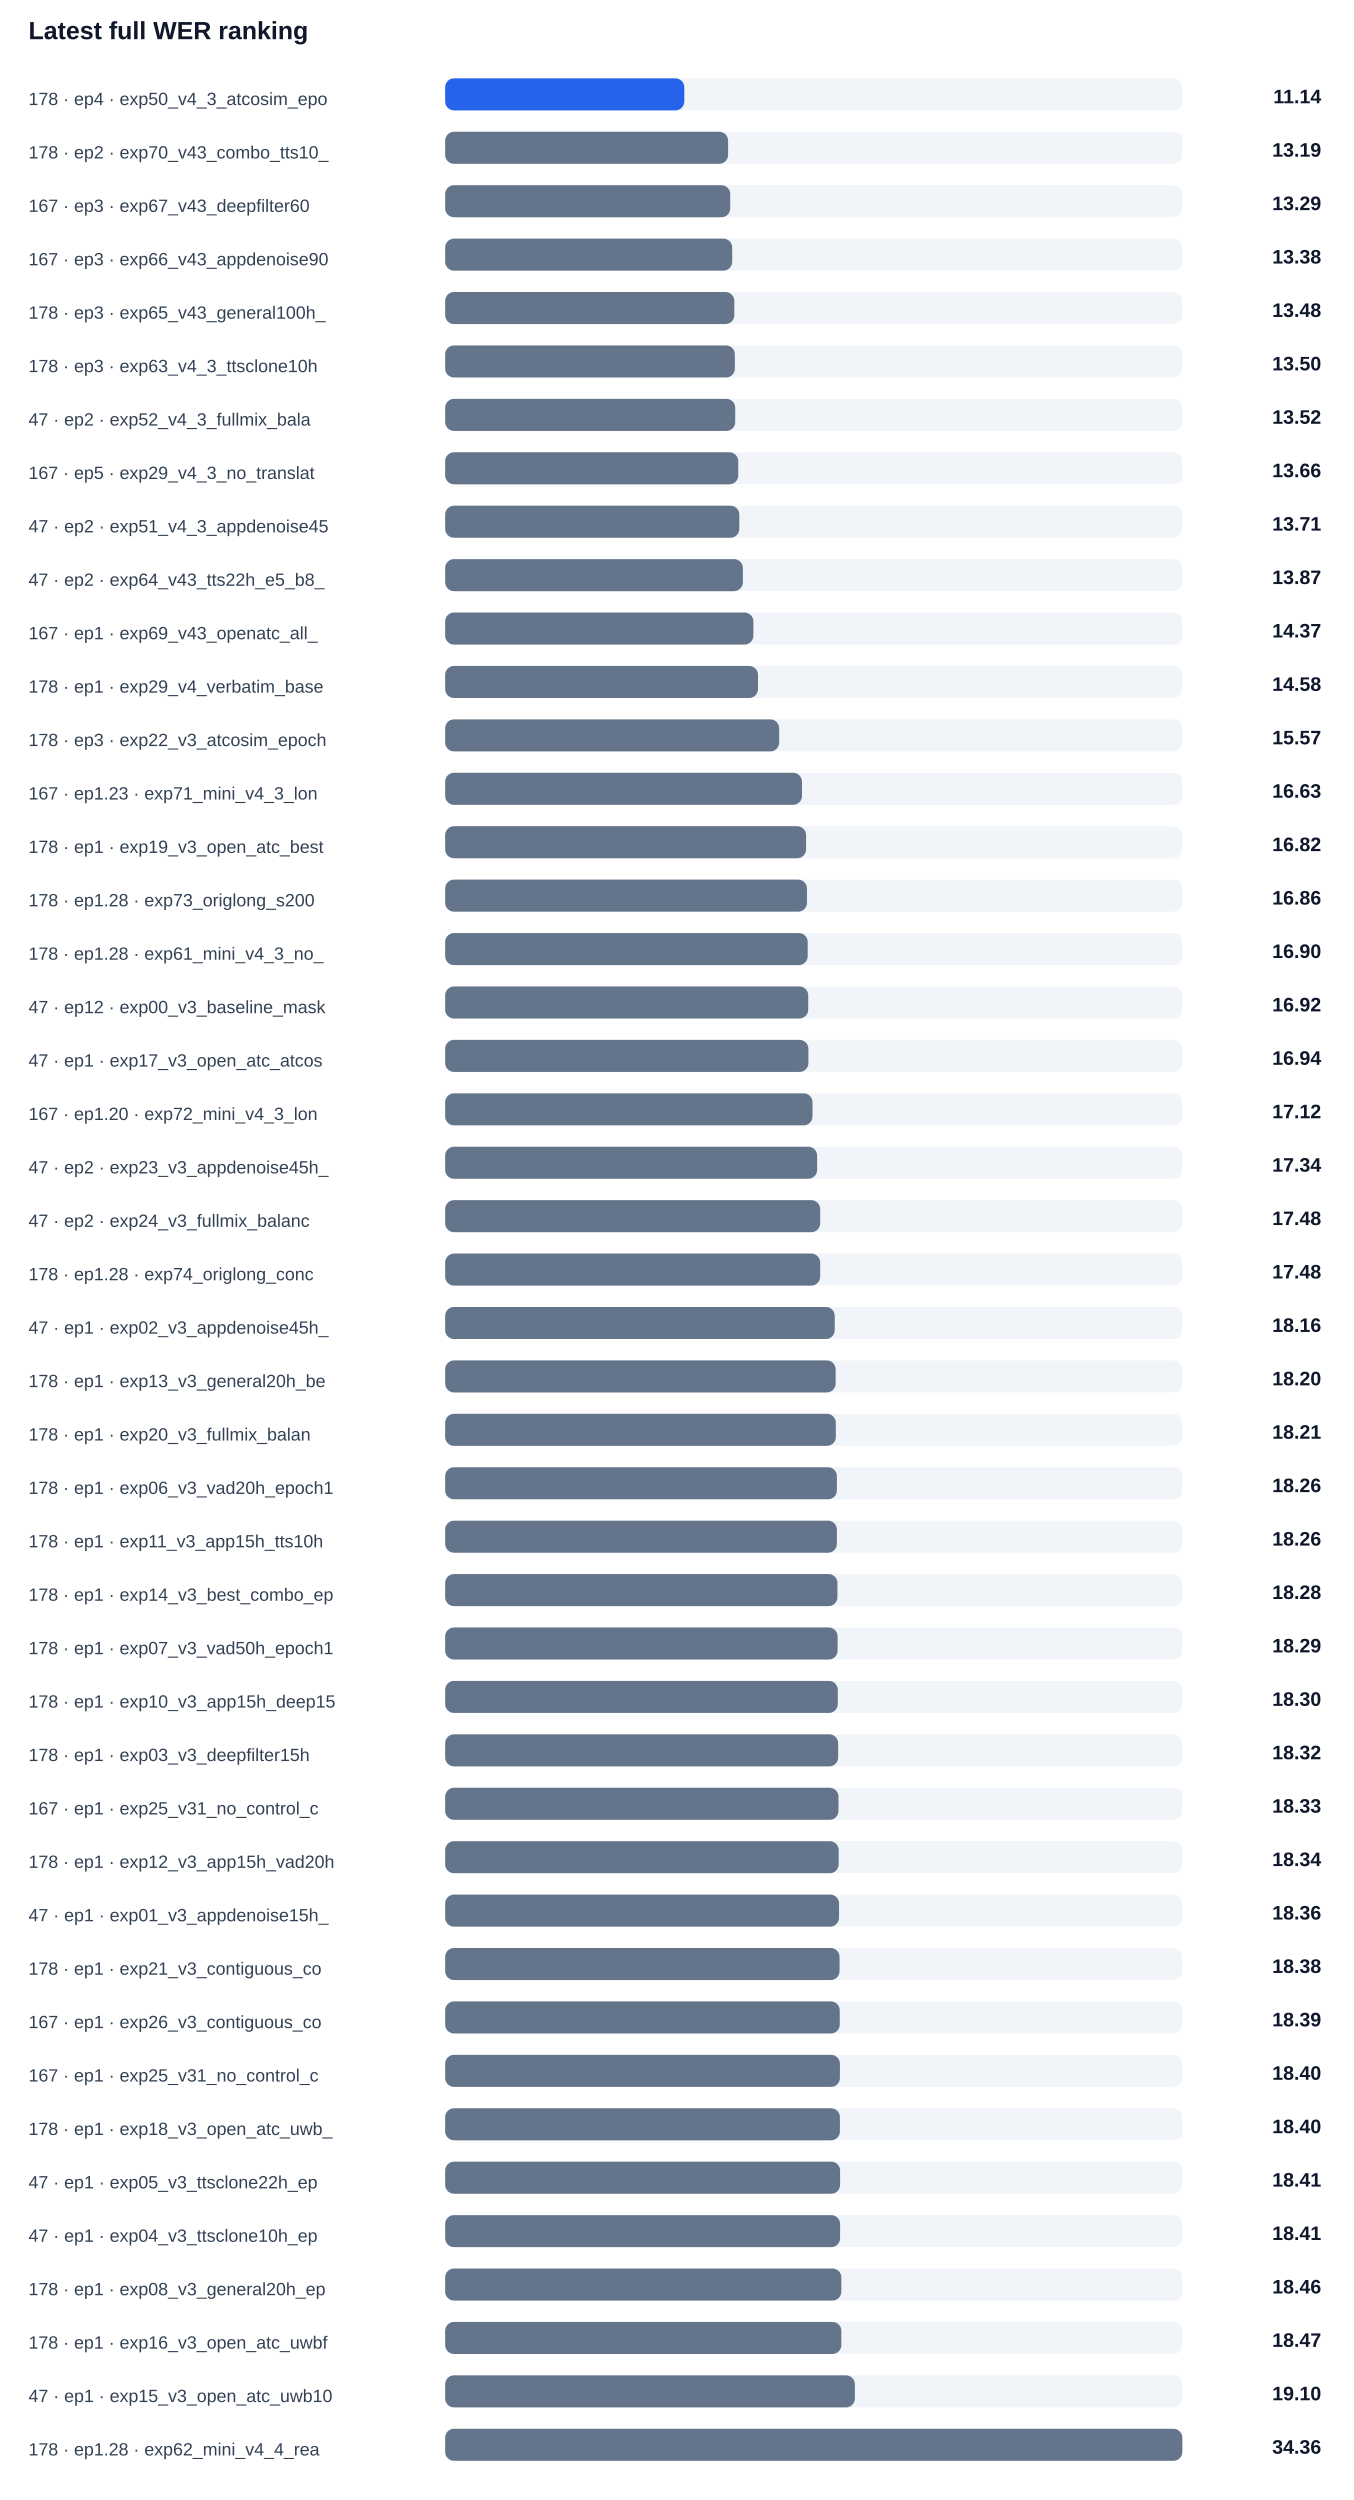
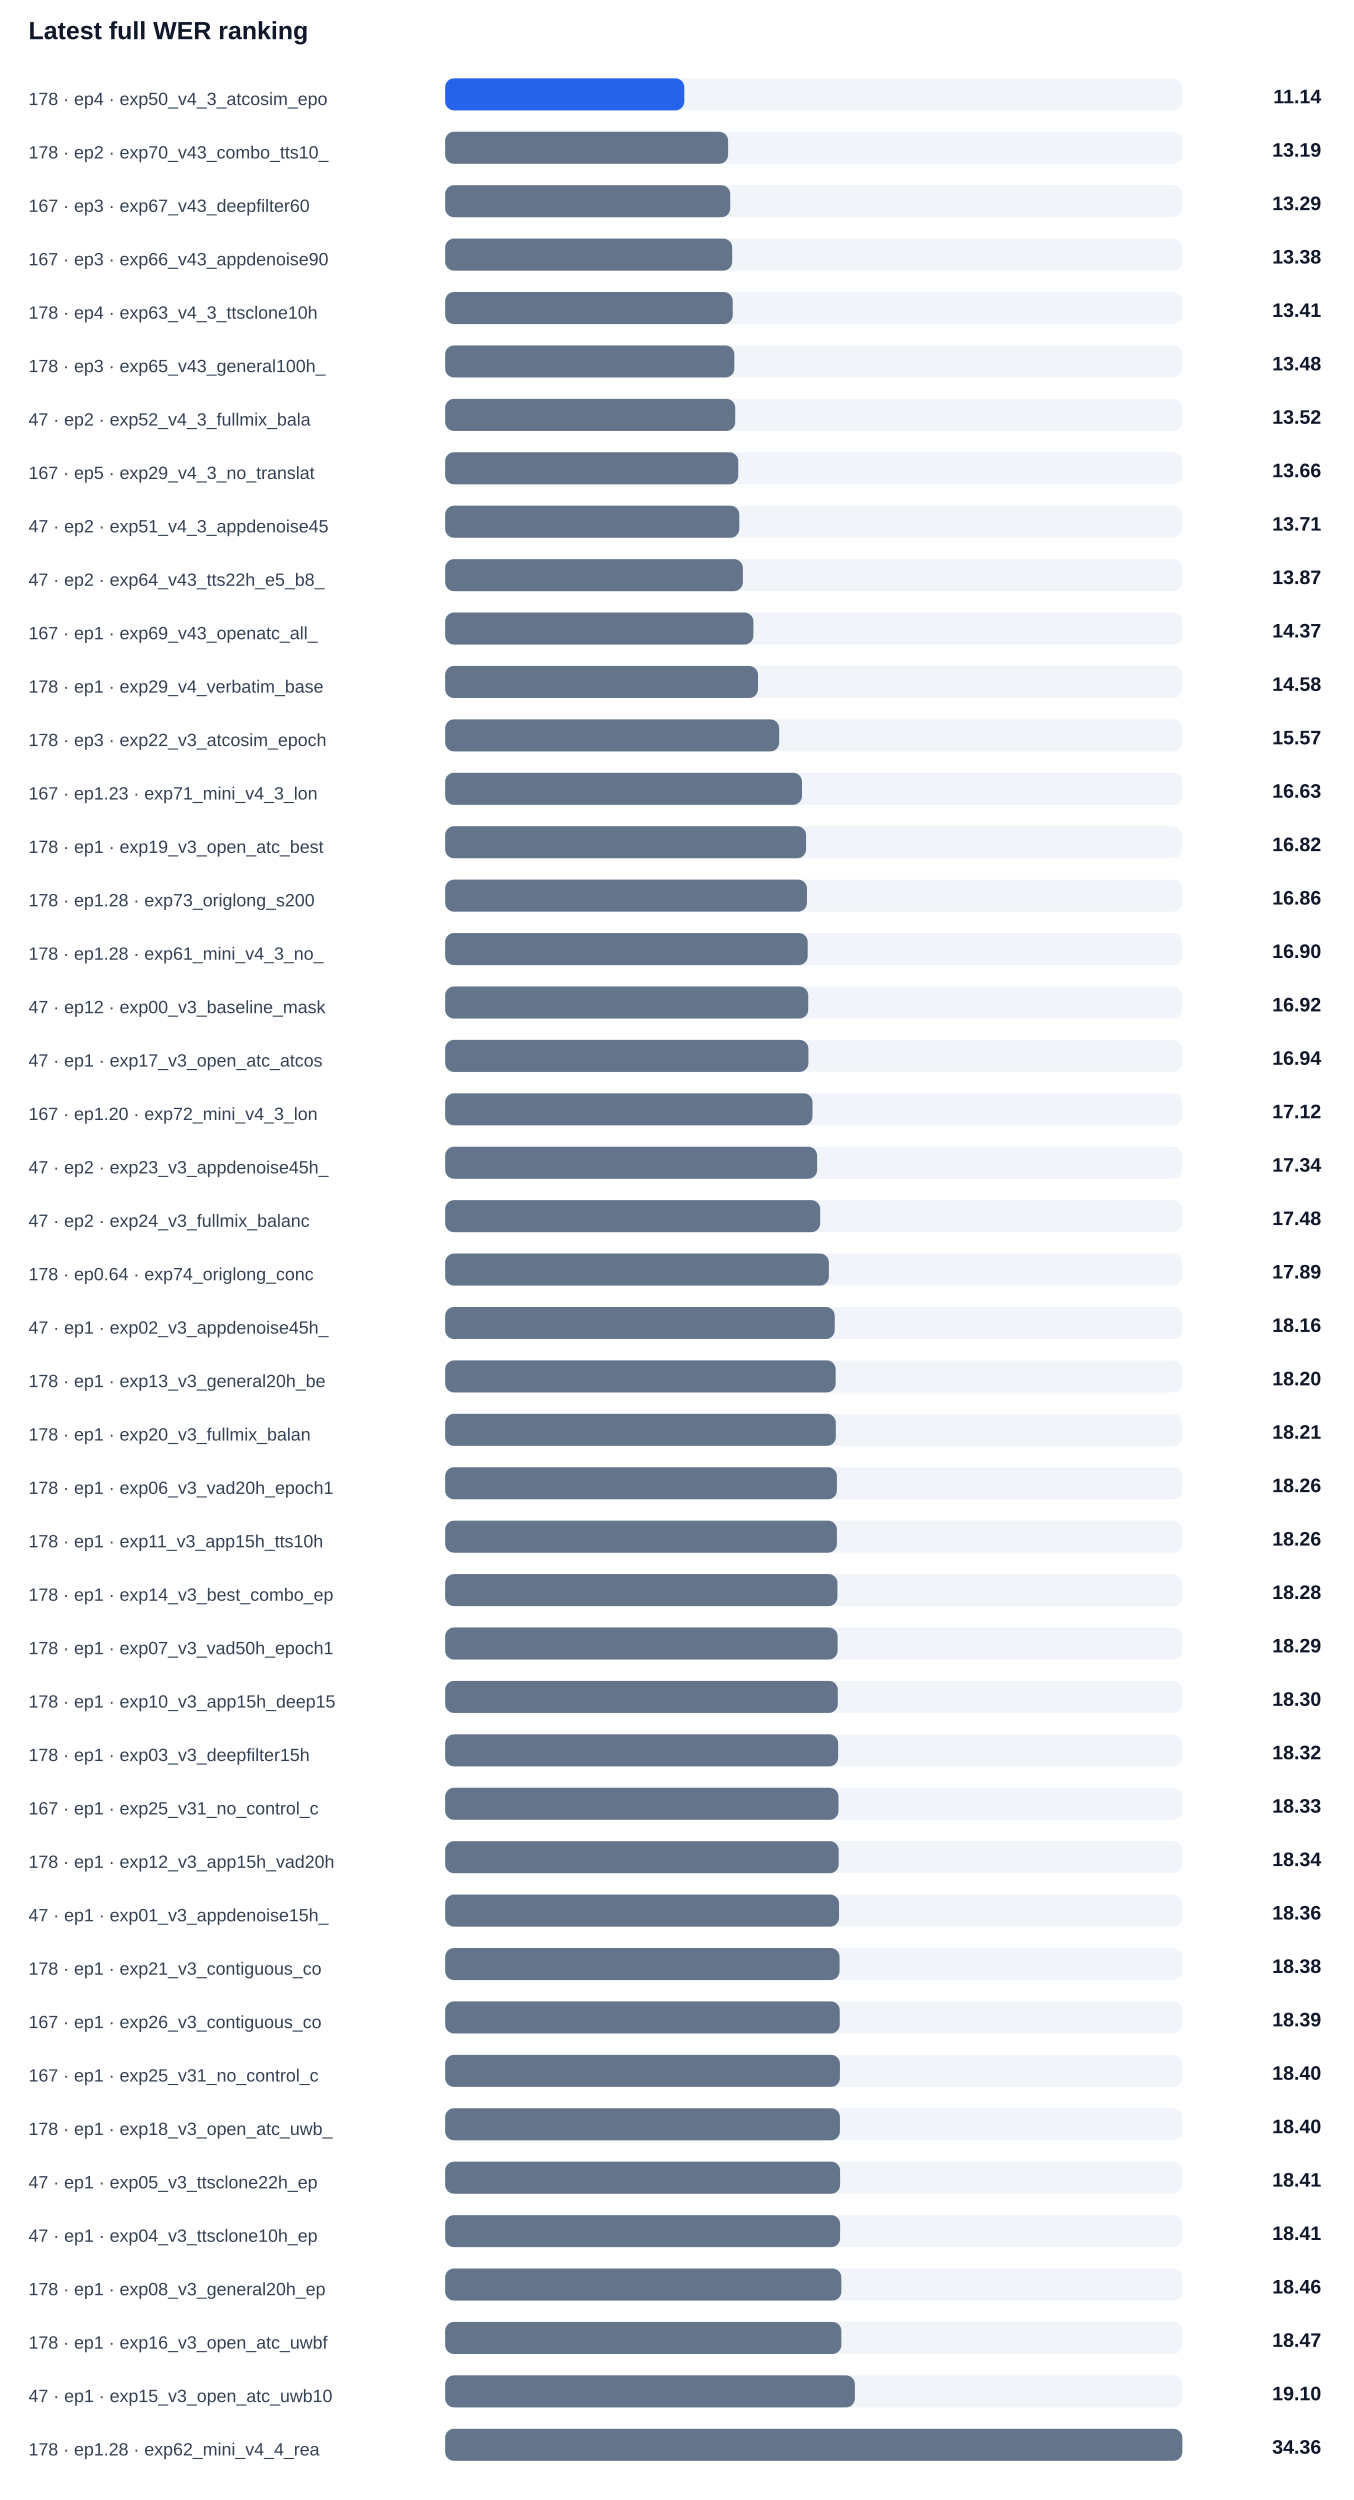
<svg xmlns="http://www.w3.org/2000/svg" width="100%" viewBox="0 0 760 1404" style="max-width:760px;background:#ffffff;border:1px solid #e5e7eb;border-radius:10px;">
  <text x="16.0" y="22.0" font-size="14" fill="#0f172a" text-anchor="start" font-family="Arial, sans-serif" font-weight="700">Latest full WER ranking</text>
  <text x="16.0" y="59.0" font-size="10" fill="#334155" text-anchor="start" font-family="Arial, sans-serif" font-weight="400">178 · ep4 · exp50_v4_3_atcosim_epo</text>
  <rect x="250" y="44" width="414" height="18" rx="5" fill="#f1f5f9" />
  <rect x="250" y="44" width="134.3" height="18" rx="5" fill="#2563eb" />
  <text x="742.0" y="58.0" font-size="11" fill="#0f172a" text-anchor="end" font-family="Arial, sans-serif" font-weight="700">11.14</text>
  <text x="16.0" y="89.0" font-size="10" fill="#334155" text-anchor="start" font-family="Arial, sans-serif" font-weight="400">178 · ep2 · exp70_v43_combo_tts10_</text>
  <rect x="250" y="74" width="414" height="18" rx="5" fill="#f1f5f9" />
  <rect x="250" y="74" width="158.9" height="18" rx="5" fill="#64748b" />
  <text x="742.0" y="88.0" font-size="11" fill="#0f172a" text-anchor="end" font-family="Arial, sans-serif" font-weight="700">13.19</text>
  <text x="16.0" y="119.0" font-size="10" fill="#334155" text-anchor="start" font-family="Arial, sans-serif" font-weight="400">167 · ep3 · exp67_v43_deepfilter60</text>
  <rect x="250" y="104" width="414" height="18" rx="5" fill="#f1f5f9" />
  <rect x="250" y="104" width="160.1" height="18" rx="5" fill="#64748b" />
  <text x="742.0" y="118.0" font-size="11" fill="#0f172a" text-anchor="end" font-family="Arial, sans-serif" font-weight="700">13.29</text>
  <text x="16.0" y="149.0" font-size="10" fill="#334155" text-anchor="start" font-family="Arial, sans-serif" font-weight="400">167 · ep3 · exp66_v43_appdenoise90</text>
  <rect x="250" y="134" width="414" height="18" rx="5" fill="#f1f5f9" />
  <rect x="250" y="134" width="161.2" height="18" rx="5" fill="#64748b" />
  <text x="742.0" y="148.0" font-size="11" fill="#0f172a" text-anchor="end" font-family="Arial, sans-serif" font-weight="700">13.38</text>
-   <text x="16.0" y="179.0" font-size="10" fill="#334155" text-anchor="start" font-family="Arial, sans-serif" font-weight="400">178 · ep3 · exp65_v43_general100h_</text>
+   <text x="16.0" y="179.0" font-size="10" fill="#334155" text-anchor="start" font-family="Arial, sans-serif" font-weight="400">178 · ep4 · exp63_v4_3_ttsclone10h</text>
  <rect x="250" y="164" width="414" height="18" rx="5" fill="#f1f5f9" />
-   <rect x="250" y="164" width="162.4" height="18" rx="5" fill="#64748b" />
-   <text x="742.0" y="178.0" font-size="11" fill="#0f172a" text-anchor="end" font-family="Arial, sans-serif" font-weight="700">13.48</text>
-   <text x="16.0" y="209.0" font-size="10" fill="#334155" text-anchor="start" font-family="Arial, sans-serif" font-weight="400">178 · ep3 · exp63_v4_3_ttsclone10h</text>
+   <rect x="250" y="164" width="161.5" height="18" rx="5" fill="#64748b" />
+   <text x="742.0" y="178.0" font-size="11" fill="#0f172a" text-anchor="end" font-family="Arial, sans-serif" font-weight="700">13.41</text>
+   <text x="16.0" y="209.0" font-size="10" fill="#334155" text-anchor="start" font-family="Arial, sans-serif" font-weight="400">178 · ep3 · exp65_v43_general100h_</text>
  <rect x="250" y="194" width="414" height="18" rx="5" fill="#f1f5f9" />
-   <rect x="250" y="194" width="162.7" height="18" rx="5" fill="#64748b" />
-   <text x="742.0" y="208.0" font-size="11" fill="#0f172a" text-anchor="end" font-family="Arial, sans-serif" font-weight="700">13.50</text>
+   <rect x="250" y="194" width="162.4" height="18" rx="5" fill="#64748b" />
+   <text x="742.0" y="208.0" font-size="11" fill="#0f172a" text-anchor="end" font-family="Arial, sans-serif" font-weight="700">13.48</text>
  <text x="16.0" y="239.0" font-size="10" fill="#334155" text-anchor="start" font-family="Arial, sans-serif" font-weight="400">47 · ep2 · exp52_v4_3_fullmix_bala</text>
  <rect x="250" y="224" width="414" height="18" rx="5" fill="#f1f5f9" />
  <rect x="250" y="224" width="162.9" height="18" rx="5" fill="#64748b" />
  <text x="742.0" y="238.0" font-size="11" fill="#0f172a" text-anchor="end" font-family="Arial, sans-serif" font-weight="700">13.52</text>
  <text x="16.0" y="269.0" font-size="10" fill="#334155" text-anchor="start" font-family="Arial, sans-serif" font-weight="400">167 · ep5 · exp29_v4_3_no_translat</text>
  <rect x="250" y="254" width="414" height="18" rx="5" fill="#f1f5f9" />
  <rect x="250" y="254" width="164.6" height="18" rx="5" fill="#64748b" />
  <text x="742.0" y="268.0" font-size="11" fill="#0f172a" text-anchor="end" font-family="Arial, sans-serif" font-weight="700">13.66</text>
  <text x="16.0" y="299.0" font-size="10" fill="#334155" text-anchor="start" font-family="Arial, sans-serif" font-weight="400">47 · ep2 · exp51_v4_3_appdenoise45</text>
  <rect x="250" y="284" width="414" height="18" rx="5" fill="#f1f5f9" />
  <rect x="250" y="284" width="165.2" height="18" rx="5" fill="#64748b" />
  <text x="742.0" y="298.0" font-size="11" fill="#0f172a" text-anchor="end" font-family="Arial, sans-serif" font-weight="700">13.71</text>
  <text x="16.0" y="329.0" font-size="10" fill="#334155" text-anchor="start" font-family="Arial, sans-serif" font-weight="400">47 · ep2 · exp64_v43_tts22h_e5_b8_</text>
  <rect x="250" y="314" width="414" height="18" rx="5" fill="#f1f5f9" />
  <rect x="250" y="314" width="167.2" height="18" rx="5" fill="#64748b" />
  <text x="742.0" y="328.0" font-size="11" fill="#0f172a" text-anchor="end" font-family="Arial, sans-serif" font-weight="700">13.87</text>
  <text x="16.0" y="359.0" font-size="10" fill="#334155" text-anchor="start" font-family="Arial, sans-serif" font-weight="400">167 · ep1 · exp69_v43_openatc_all_</text>
  <rect x="250" y="344" width="414" height="18" rx="5" fill="#f1f5f9" />
  <rect x="250" y="344" width="173.1" height="18" rx="5" fill="#64748b" />
  <text x="742.0" y="358.0" font-size="11" fill="#0f172a" text-anchor="end" font-family="Arial, sans-serif" font-weight="700">14.37</text>
  <text x="16.0" y="389.0" font-size="10" fill="#334155" text-anchor="start" font-family="Arial, sans-serif" font-weight="400">178 · ep1 · exp29_v4_verbatim_base</text>
  <rect x="250" y="374" width="414" height="18" rx="5" fill="#f1f5f9" />
  <rect x="250" y="374" width="175.7" height="18" rx="5" fill="#64748b" />
  <text x="742.0" y="388.0" font-size="11" fill="#0f172a" text-anchor="end" font-family="Arial, sans-serif" font-weight="700">14.58</text>
  <text x="16.0" y="419.0" font-size="10" fill="#334155" text-anchor="start" font-family="Arial, sans-serif" font-weight="400">178 · ep3 · exp22_v3_atcosim_epoch</text>
  <rect x="250" y="404" width="414" height="18" rx="5" fill="#f1f5f9" />
  <rect x="250" y="404" width="187.6" height="18" rx="5" fill="#64748b" />
  <text x="742.0" y="418.0" font-size="11" fill="#0f172a" text-anchor="end" font-family="Arial, sans-serif" font-weight="700">15.57</text>
  <text x="16.0" y="449.0" font-size="10" fill="#334155" text-anchor="start" font-family="Arial, sans-serif" font-weight="400">167 · ep1.23 · exp71_mini_v4_3_lon</text>
  <rect x="250" y="434" width="414" height="18" rx="5" fill="#f1f5f9" />
  <rect x="250" y="434" width="200.4" height="18" rx="5" fill="#64748b" />
  <text x="742.0" y="448.0" font-size="11" fill="#0f172a" text-anchor="end" font-family="Arial, sans-serif" font-weight="700">16.63</text>
  <text x="16.0" y="479.0" font-size="10" fill="#334155" text-anchor="start" font-family="Arial, sans-serif" font-weight="400">178 · ep1 · exp19_v3_open_atc_best</text>
  <rect x="250" y="464" width="414" height="18" rx="5" fill="#f1f5f9" />
  <rect x="250" y="464" width="202.7" height="18" rx="5" fill="#64748b" />
  <text x="742.0" y="478.0" font-size="11" fill="#0f172a" text-anchor="end" font-family="Arial, sans-serif" font-weight="700">16.82</text>
  <text x="16.0" y="509.0" font-size="10" fill="#334155" text-anchor="start" font-family="Arial, sans-serif" font-weight="400">178 · ep1.28 · exp73_origlong_s200</text>
  <rect x="250" y="494" width="414" height="18" rx="5" fill="#f1f5f9" />
  <rect x="250" y="494" width="203.2" height="18" rx="5" fill="#64748b" />
  <text x="742.0" y="508.0" font-size="11" fill="#0f172a" text-anchor="end" font-family="Arial, sans-serif" font-weight="700">16.86</text>
  <text x="16.0" y="539.0" font-size="10" fill="#334155" text-anchor="start" font-family="Arial, sans-serif" font-weight="400">178 · ep1.28 · exp61_mini_v4_3_no_</text>
  <rect x="250" y="524" width="414" height="18" rx="5" fill="#f1f5f9" />
  <rect x="250" y="524" width="203.6" height="18" rx="5" fill="#64748b" />
  <text x="742.0" y="538.0" font-size="11" fill="#0f172a" text-anchor="end" font-family="Arial, sans-serif" font-weight="700">16.90</text>
  <text x="16.0" y="569.0" font-size="10" fill="#334155" text-anchor="start" font-family="Arial, sans-serif" font-weight="400">47 · ep12 · exp00_v3_baseline_mask</text>
  <rect x="250" y="554" width="414" height="18" rx="5" fill="#f1f5f9" />
  <rect x="250" y="554" width="203.9" height="18" rx="5" fill="#64748b" />
  <text x="742.0" y="568.0" font-size="11" fill="#0f172a" text-anchor="end" font-family="Arial, sans-serif" font-weight="700">16.92</text>
  <text x="16.0" y="599.0" font-size="10" fill="#334155" text-anchor="start" font-family="Arial, sans-serif" font-weight="400">47 · ep1 · exp17_v3_open_atc_atcos</text>
  <rect x="250" y="584" width="414" height="18" rx="5" fill="#f1f5f9" />
  <rect x="250" y="584" width="204.0" height="18" rx="5" fill="#64748b" />
  <text x="742.0" y="598.0" font-size="11" fill="#0f172a" text-anchor="end" font-family="Arial, sans-serif" font-weight="700">16.94</text>
  <text x="16.0" y="629.0" font-size="10" fill="#334155" text-anchor="start" font-family="Arial, sans-serif" font-weight="400">167 · ep1.20 · exp72_mini_v4_3_lon</text>
  <rect x="250" y="614" width="414" height="18" rx="5" fill="#f1f5f9" />
  <rect x="250" y="614" width="206.3" height="18" rx="5" fill="#64748b" />
  <text x="742.0" y="628.0" font-size="11" fill="#0f172a" text-anchor="end" font-family="Arial, sans-serif" font-weight="700">17.12</text>
  <text x="16.0" y="659.0" font-size="10" fill="#334155" text-anchor="start" font-family="Arial, sans-serif" font-weight="400">47 · ep2 · exp23_v3_appdenoise45h_</text>
  <rect x="250" y="644" width="414" height="18" rx="5" fill="#f1f5f9" />
  <rect x="250" y="644" width="208.9" height="18" rx="5" fill="#64748b" />
  <text x="742.0" y="658.0" font-size="11" fill="#0f172a" text-anchor="end" font-family="Arial, sans-serif" font-weight="700">17.34</text>
  <text x="16.0" y="689.0" font-size="10" fill="#334155" text-anchor="start" font-family="Arial, sans-serif" font-weight="400">47 · ep2 · exp24_v3_fullmix_balanc</text>
  <rect x="250" y="674" width="414" height="18" rx="5" fill="#f1f5f9" />
  <rect x="250" y="674" width="210.6" height="18" rx="5" fill="#64748b" />
  <text x="742.0" y="688.0" font-size="11" fill="#0f172a" text-anchor="end" font-family="Arial, sans-serif" font-weight="700">17.48</text>
-   <text x="16.0" y="719.0" font-size="10" fill="#334155" text-anchor="start" font-family="Arial, sans-serif" font-weight="400">178 · ep1.28 · exp74_origlong_conc</text>
+   <text x="16.0" y="719.0" font-size="10" fill="#334155" text-anchor="start" font-family="Arial, sans-serif" font-weight="400">178 · ep0.64 · exp74_origlong_conc</text>
  <rect x="250" y="704" width="414" height="18" rx="5" fill="#f1f5f9" />
-   <rect x="250" y="704" width="210.6" height="18" rx="5" fill="#64748b" />
-   <text x="742.0" y="718.0" font-size="11" fill="#0f172a" text-anchor="end" font-family="Arial, sans-serif" font-weight="700">17.48</text>
+   <rect x="250" y="704" width="215.5" height="18" rx="5" fill="#64748b" />
+   <text x="742.0" y="718.0" font-size="11" fill="#0f172a" text-anchor="end" font-family="Arial, sans-serif" font-weight="700">17.89</text>
  <text x="16.0" y="749.0" font-size="10" fill="#334155" text-anchor="start" font-family="Arial, sans-serif" font-weight="400">47 · ep1 · exp02_v3_appdenoise45h_</text>
  <rect x="250" y="734" width="414" height="18" rx="5" fill="#f1f5f9" />
  <rect x="250" y="734" width="218.8" height="18" rx="5" fill="#64748b" />
  <text x="742.0" y="748.0" font-size="11" fill="#0f172a" text-anchor="end" font-family="Arial, sans-serif" font-weight="700">18.16</text>
  <text x="16.0" y="779.0" font-size="10" fill="#334155" text-anchor="start" font-family="Arial, sans-serif" font-weight="400">178 · ep1 · exp13_v3_general20h_be</text>
  <rect x="250" y="764" width="414" height="18" rx="5" fill="#f1f5f9" />
  <rect x="250" y="764" width="219.3" height="18" rx="5" fill="#64748b" />
  <text x="742.0" y="778.0" font-size="11" fill="#0f172a" text-anchor="end" font-family="Arial, sans-serif" font-weight="700">18.20</text>
  <text x="16.0" y="809.0" font-size="10" fill="#334155" text-anchor="start" font-family="Arial, sans-serif" font-weight="400">178 · ep1 · exp20_v3_fullmix_balan</text>
  <rect x="250" y="794" width="414" height="18" rx="5" fill="#f1f5f9" />
  <rect x="250" y="794" width="219.4" height="18" rx="5" fill="#64748b" />
  <text x="742.0" y="808.0" font-size="11" fill="#0f172a" text-anchor="end" font-family="Arial, sans-serif" font-weight="700">18.21</text>
  <text x="16.0" y="839.0" font-size="10" fill="#334155" text-anchor="start" font-family="Arial, sans-serif" font-weight="400">178 · ep1 · exp06_v3_vad20h_epoch1</text>
  <rect x="250" y="824" width="414" height="18" rx="5" fill="#f1f5f9" />
  <rect x="250" y="824" width="220.0" height="18" rx="5" fill="#64748b" />
  <text x="742.0" y="838.0" font-size="11" fill="#0f172a" text-anchor="end" font-family="Arial, sans-serif" font-weight="700">18.26</text>
  <text x="16.0" y="869.0" font-size="10" fill="#334155" text-anchor="start" font-family="Arial, sans-serif" font-weight="400">178 · ep1 · exp11_v3_app15h_tts10h</text>
  <rect x="250" y="854" width="414" height="18" rx="5" fill="#f1f5f9" />
  <rect x="250" y="854" width="220.0" height="18" rx="5" fill="#64748b" />
  <text x="742.0" y="868.0" font-size="11" fill="#0f172a" text-anchor="end" font-family="Arial, sans-serif" font-weight="700">18.26</text>
  <text x="16.0" y="899.0" font-size="10" fill="#334155" text-anchor="start" font-family="Arial, sans-serif" font-weight="400">178 · ep1 · exp14_v3_best_combo_ep</text>
  <rect x="250" y="884" width="414" height="18" rx="5" fill="#f1f5f9" />
  <rect x="250" y="884" width="220.3" height="18" rx="5" fill="#64748b" />
  <text x="742.0" y="898.0" font-size="11" fill="#0f172a" text-anchor="end" font-family="Arial, sans-serif" font-weight="700">18.28</text>
  <text x="16.0" y="929.0" font-size="10" fill="#334155" text-anchor="start" font-family="Arial, sans-serif" font-weight="400">178 · ep1 · exp07_v3_vad50h_epoch1</text>
  <rect x="250" y="914" width="414" height="18" rx="5" fill="#f1f5f9" />
  <rect x="250" y="914" width="220.4" height="18" rx="5" fill="#64748b" />
  <text x="742.0" y="928.0" font-size="11" fill="#0f172a" text-anchor="end" font-family="Arial, sans-serif" font-weight="700">18.29</text>
  <text x="16.0" y="959.0" font-size="10" fill="#334155" text-anchor="start" font-family="Arial, sans-serif" font-weight="400">178 · ep1 · exp10_v3_app15h_deep15</text>
  <rect x="250" y="944" width="414" height="18" rx="5" fill="#f1f5f9" />
  <rect x="250" y="944" width="220.5" height="18" rx="5" fill="#64748b" />
  <text x="742.0" y="958.0" font-size="11" fill="#0f172a" text-anchor="end" font-family="Arial, sans-serif" font-weight="700">18.30</text>
  <text x="16.0" y="989.0" font-size="10" fill="#334155" text-anchor="start" font-family="Arial, sans-serif" font-weight="400">178 · ep1 · exp03_v3_deepfilter15h</text>
  <rect x="250" y="974" width="414" height="18" rx="5" fill="#f1f5f9" />
  <rect x="250" y="974" width="220.7" height="18" rx="5" fill="#64748b" />
  <text x="742.0" y="988.0" font-size="11" fill="#0f172a" text-anchor="end" font-family="Arial, sans-serif" font-weight="700">18.32</text>
  <text x="16.0" y="1019.0" font-size="10" fill="#334155" text-anchor="start" font-family="Arial, sans-serif" font-weight="400">167 · ep1 · exp25_v31_no_control_c</text>
  <rect x="250" y="1004" width="414" height="18" rx="5" fill="#f1f5f9" />
  <rect x="250" y="1004" width="220.9" height="18" rx="5" fill="#64748b" />
  <text x="742.0" y="1018.0" font-size="11" fill="#0f172a" text-anchor="end" font-family="Arial, sans-serif" font-weight="700">18.33</text>
  <text x="16.0" y="1049.0" font-size="10" fill="#334155" text-anchor="start" font-family="Arial, sans-serif" font-weight="400">178 · ep1 · exp12_v3_app15h_vad20h</text>
  <rect x="250" y="1034" width="414" height="18" rx="5" fill="#f1f5f9" />
  <rect x="250" y="1034" width="221.0" height="18" rx="5" fill="#64748b" />
  <text x="742.0" y="1048.0" font-size="11" fill="#0f172a" text-anchor="end" font-family="Arial, sans-serif" font-weight="700">18.34</text>
  <text x="16.0" y="1079.0" font-size="10" fill="#334155" text-anchor="start" font-family="Arial, sans-serif" font-weight="400">47 · ep1 · exp01_v3_appdenoise15h_</text>
  <rect x="250" y="1064" width="414" height="18" rx="5" fill="#f1f5f9" />
  <rect x="250" y="1064" width="221.2" height="18" rx="5" fill="#64748b" />
  <text x="742.0" y="1078.0" font-size="11" fill="#0f172a" text-anchor="end" font-family="Arial, sans-serif" font-weight="700">18.36</text>
  <text x="16.0" y="1109.0" font-size="10" fill="#334155" text-anchor="start" font-family="Arial, sans-serif" font-weight="400">178 · ep1 · exp21_v3_contiguous_co</text>
  <rect x="250" y="1094" width="414" height="18" rx="5" fill="#f1f5f9" />
  <rect x="250" y="1094" width="221.5" height="18" rx="5" fill="#64748b" />
  <text x="742.0" y="1108.0" font-size="11" fill="#0f172a" text-anchor="end" font-family="Arial, sans-serif" font-weight="700">18.38</text>
  <text x="16.0" y="1139.0" font-size="10" fill="#334155" text-anchor="start" font-family="Arial, sans-serif" font-weight="400">167 · ep1 · exp26_v3_contiguous_co</text>
  <rect x="250" y="1124" width="414" height="18" rx="5" fill="#f1f5f9" />
  <rect x="250" y="1124" width="221.6" height="18" rx="5" fill="#64748b" />
  <text x="742.0" y="1138.0" font-size="11" fill="#0f172a" text-anchor="end" font-family="Arial, sans-serif" font-weight="700">18.39</text>
  <text x="16.0" y="1169.0" font-size="10" fill="#334155" text-anchor="start" font-family="Arial, sans-serif" font-weight="400">167 · ep1 · exp25_v31_no_control_c</text>
  <rect x="250" y="1154" width="414" height="18" rx="5" fill="#f1f5f9" />
  <rect x="250" y="1154" width="221.7" height="18" rx="5" fill="#64748b" />
  <text x="742.0" y="1168.0" font-size="11" fill="#0f172a" text-anchor="end" font-family="Arial, sans-serif" font-weight="700">18.40</text>
  <text x="16.0" y="1199.0" font-size="10" fill="#334155" text-anchor="start" font-family="Arial, sans-serif" font-weight="400">178 · ep1 · exp18_v3_open_atc_uwb_</text>
  <rect x="250" y="1184" width="414" height="18" rx="5" fill="#f1f5f9" />
  <rect x="250" y="1184" width="221.7" height="18" rx="5" fill="#64748b" />
  <text x="742.0" y="1198.0" font-size="11" fill="#0f172a" text-anchor="end" font-family="Arial, sans-serif" font-weight="700">18.40</text>
  <text x="16.0" y="1229.0" font-size="10" fill="#334155" text-anchor="start" font-family="Arial, sans-serif" font-weight="400">47 · ep1 · exp05_v3_ttsclone22h_ep</text>
  <rect x="250" y="1214" width="414" height="18" rx="5" fill="#f1f5f9" />
  <rect x="250" y="1214" width="221.8" height="18" rx="5" fill="#64748b" />
  <text x="742.0" y="1228.0" font-size="11" fill="#0f172a" text-anchor="end" font-family="Arial, sans-serif" font-weight="700">18.41</text>
  <text x="16.0" y="1259.0" font-size="10" fill="#334155" text-anchor="start" font-family="Arial, sans-serif" font-weight="400">47 · ep1 · exp04_v3_ttsclone10h_ep</text>
  <rect x="250" y="1244" width="414" height="18" rx="5" fill="#f1f5f9" />
  <rect x="250" y="1244" width="221.8" height="18" rx="5" fill="#64748b" />
  <text x="742.0" y="1258.0" font-size="11" fill="#0f172a" text-anchor="end" font-family="Arial, sans-serif" font-weight="700">18.41</text>
  <text x="16.0" y="1289.0" font-size="10" fill="#334155" text-anchor="start" font-family="Arial, sans-serif" font-weight="400">178 · ep1 · exp08_v3_general20h_ep</text>
  <rect x="250" y="1274" width="414" height="18" rx="5" fill="#f1f5f9" />
  <rect x="250" y="1274" width="222.5" height="18" rx="5" fill="#64748b" />
  <text x="742.0" y="1288.0" font-size="11" fill="#0f172a" text-anchor="end" font-family="Arial, sans-serif" font-weight="700">18.46</text>
  <text x="16.0" y="1319.0" font-size="10" fill="#334155" text-anchor="start" font-family="Arial, sans-serif" font-weight="400">178 · ep1 · exp16_v3_open_atc_uwbf</text>
  <rect x="250" y="1304" width="414" height="18" rx="5" fill="#f1f5f9" />
  <rect x="250" y="1304" width="222.5" height="18" rx="5" fill="#64748b" />
  <text x="742.0" y="1318.0" font-size="11" fill="#0f172a" text-anchor="end" font-family="Arial, sans-serif" font-weight="700">18.47</text>
  <text x="16.0" y="1349.0" font-size="10" fill="#334155" text-anchor="start" font-family="Arial, sans-serif" font-weight="400">47 · ep1 · exp15_v3_open_atc_uwb10</text>
  <rect x="250" y="1334" width="414" height="18" rx="5" fill="#f1f5f9" />
  <rect x="250" y="1334" width="230.1" height="18" rx="5" fill="#64748b" />
  <text x="742.0" y="1348.0" font-size="11" fill="#0f172a" text-anchor="end" font-family="Arial, sans-serif" font-weight="700">19.10</text>
  <text x="16.0" y="1379.0" font-size="10" fill="#334155" text-anchor="start" font-family="Arial, sans-serif" font-weight="400">178 · ep1.28 · exp62_mini_v4_4_rea</text>
  <rect x="250" y="1364" width="414" height="18" rx="5" fill="#f1f5f9" />
  <rect x="250" y="1364" width="414.0" height="18" rx="5" fill="#64748b" />
  <text x="742.0" y="1378.0" font-size="11" fill="#0f172a" text-anchor="end" font-family="Arial, sans-serif" font-weight="700">34.36</text>
</svg>
